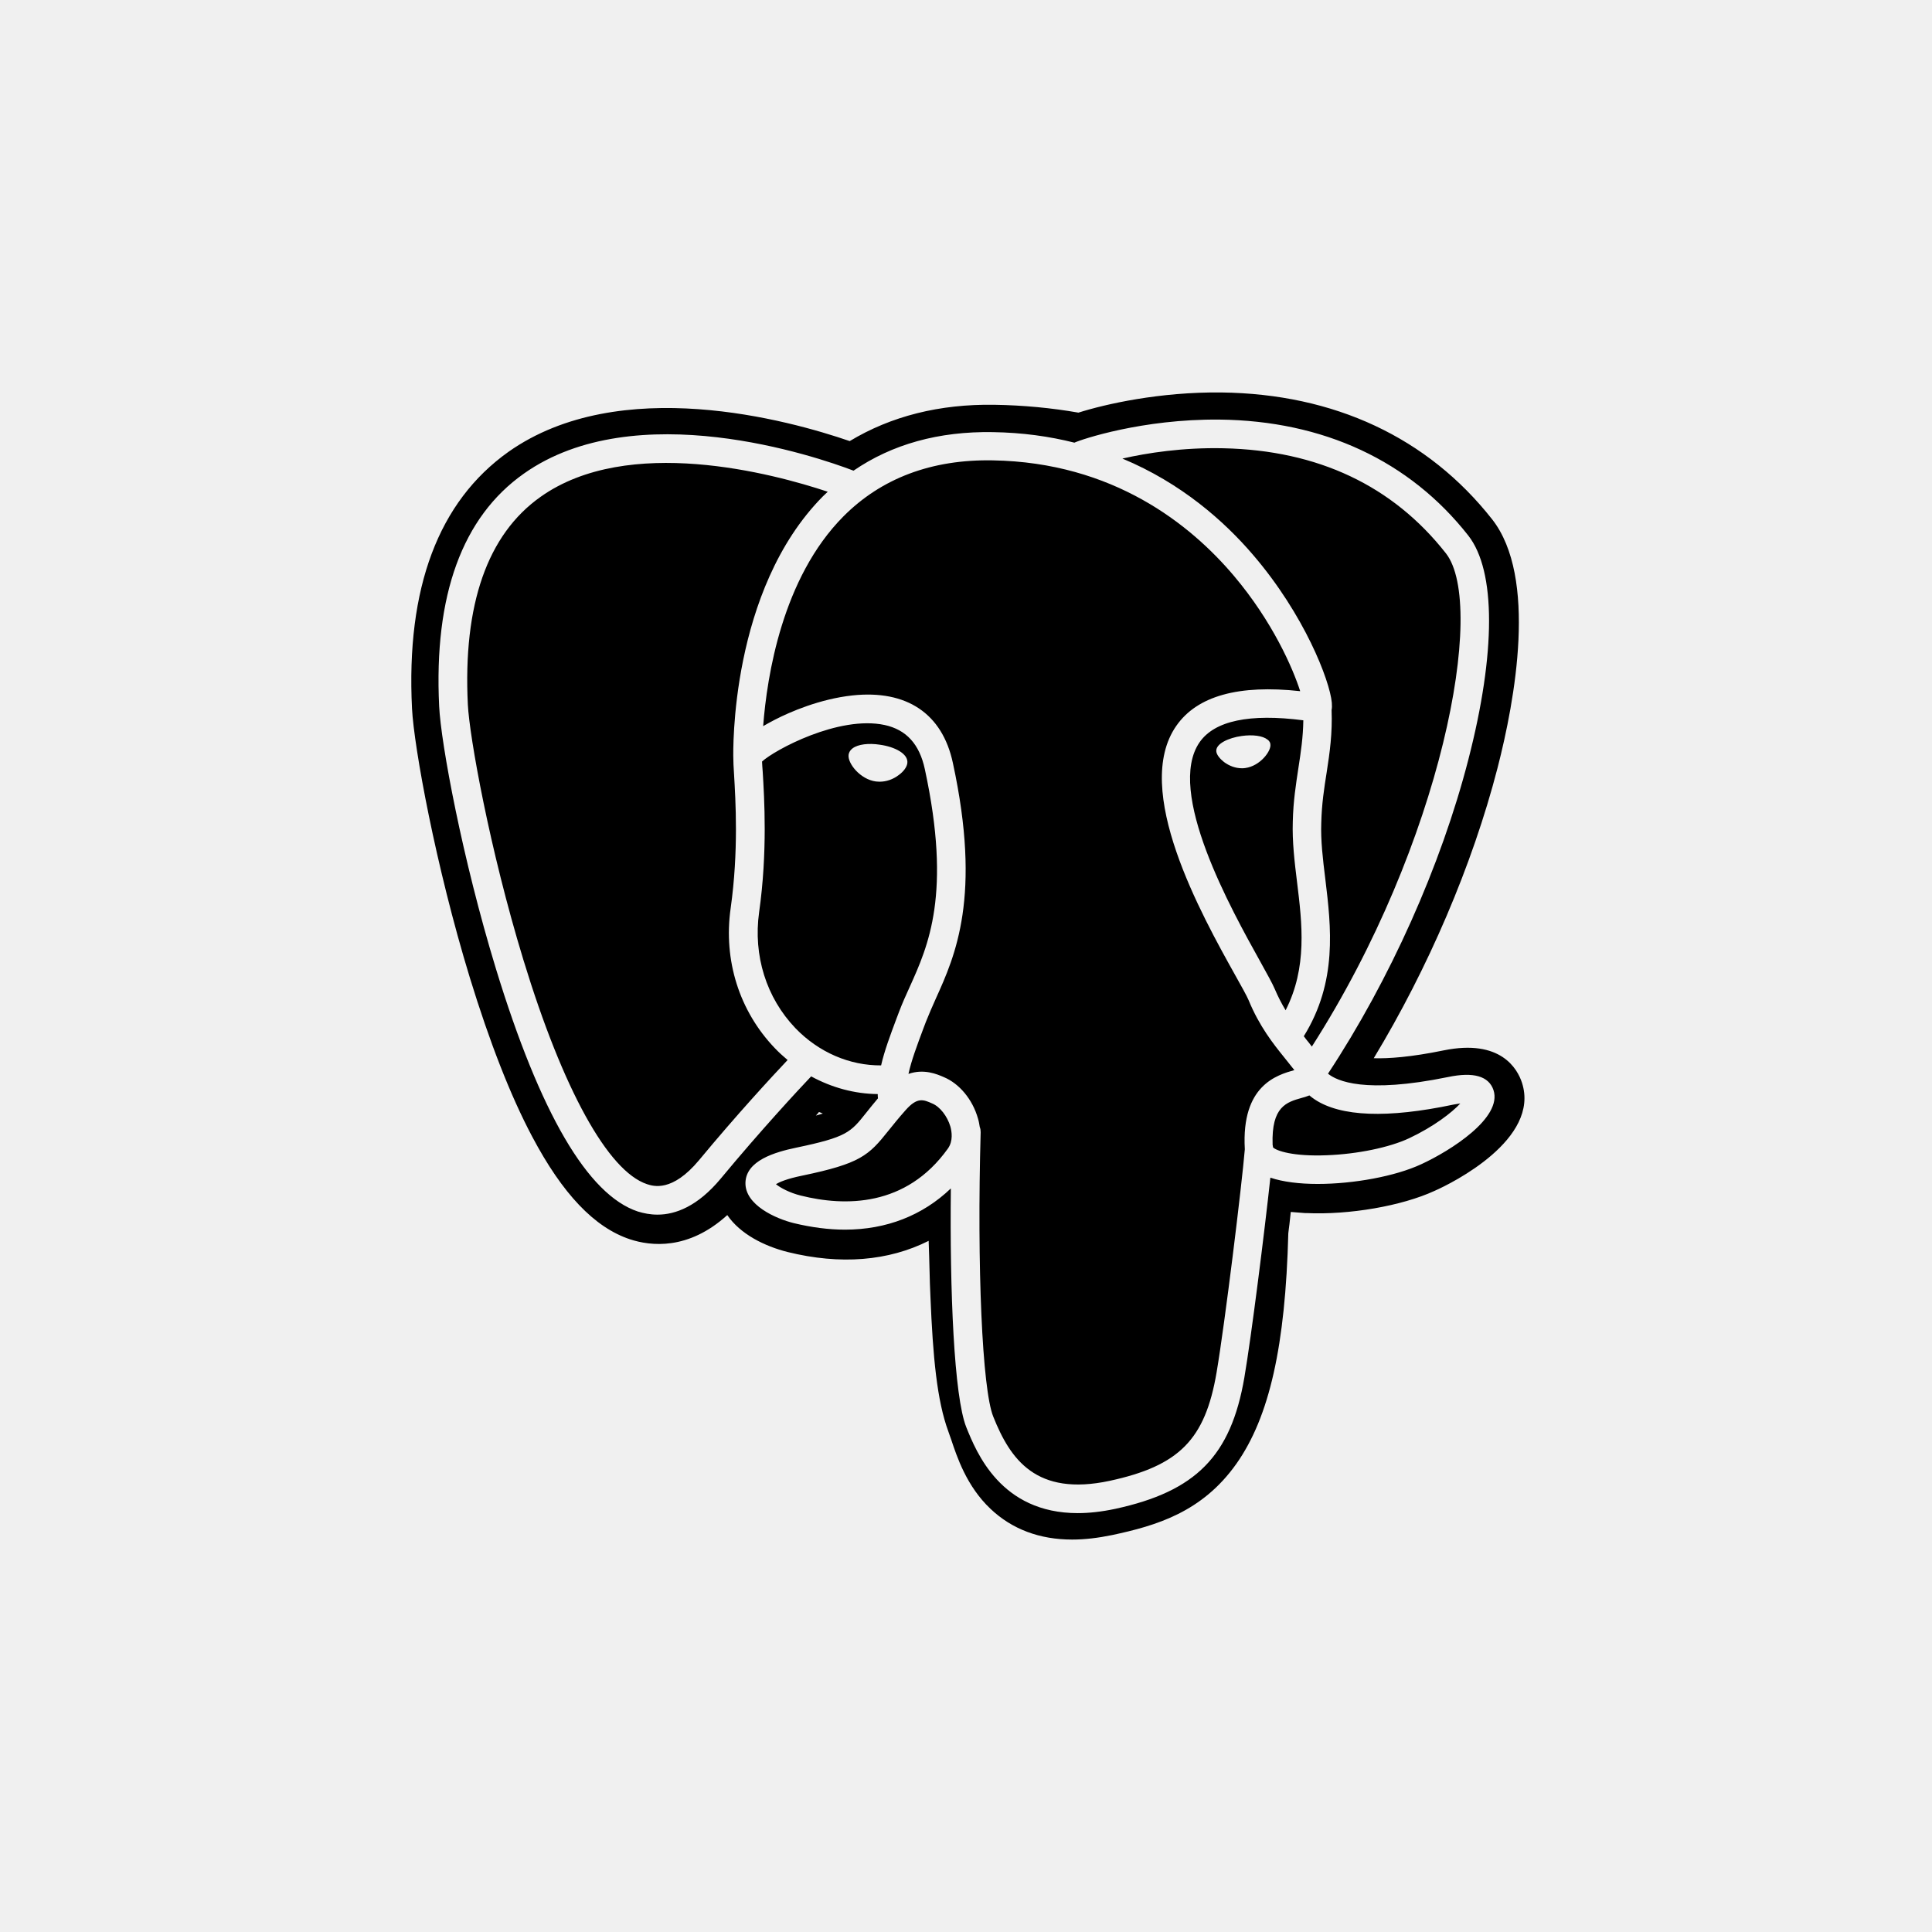
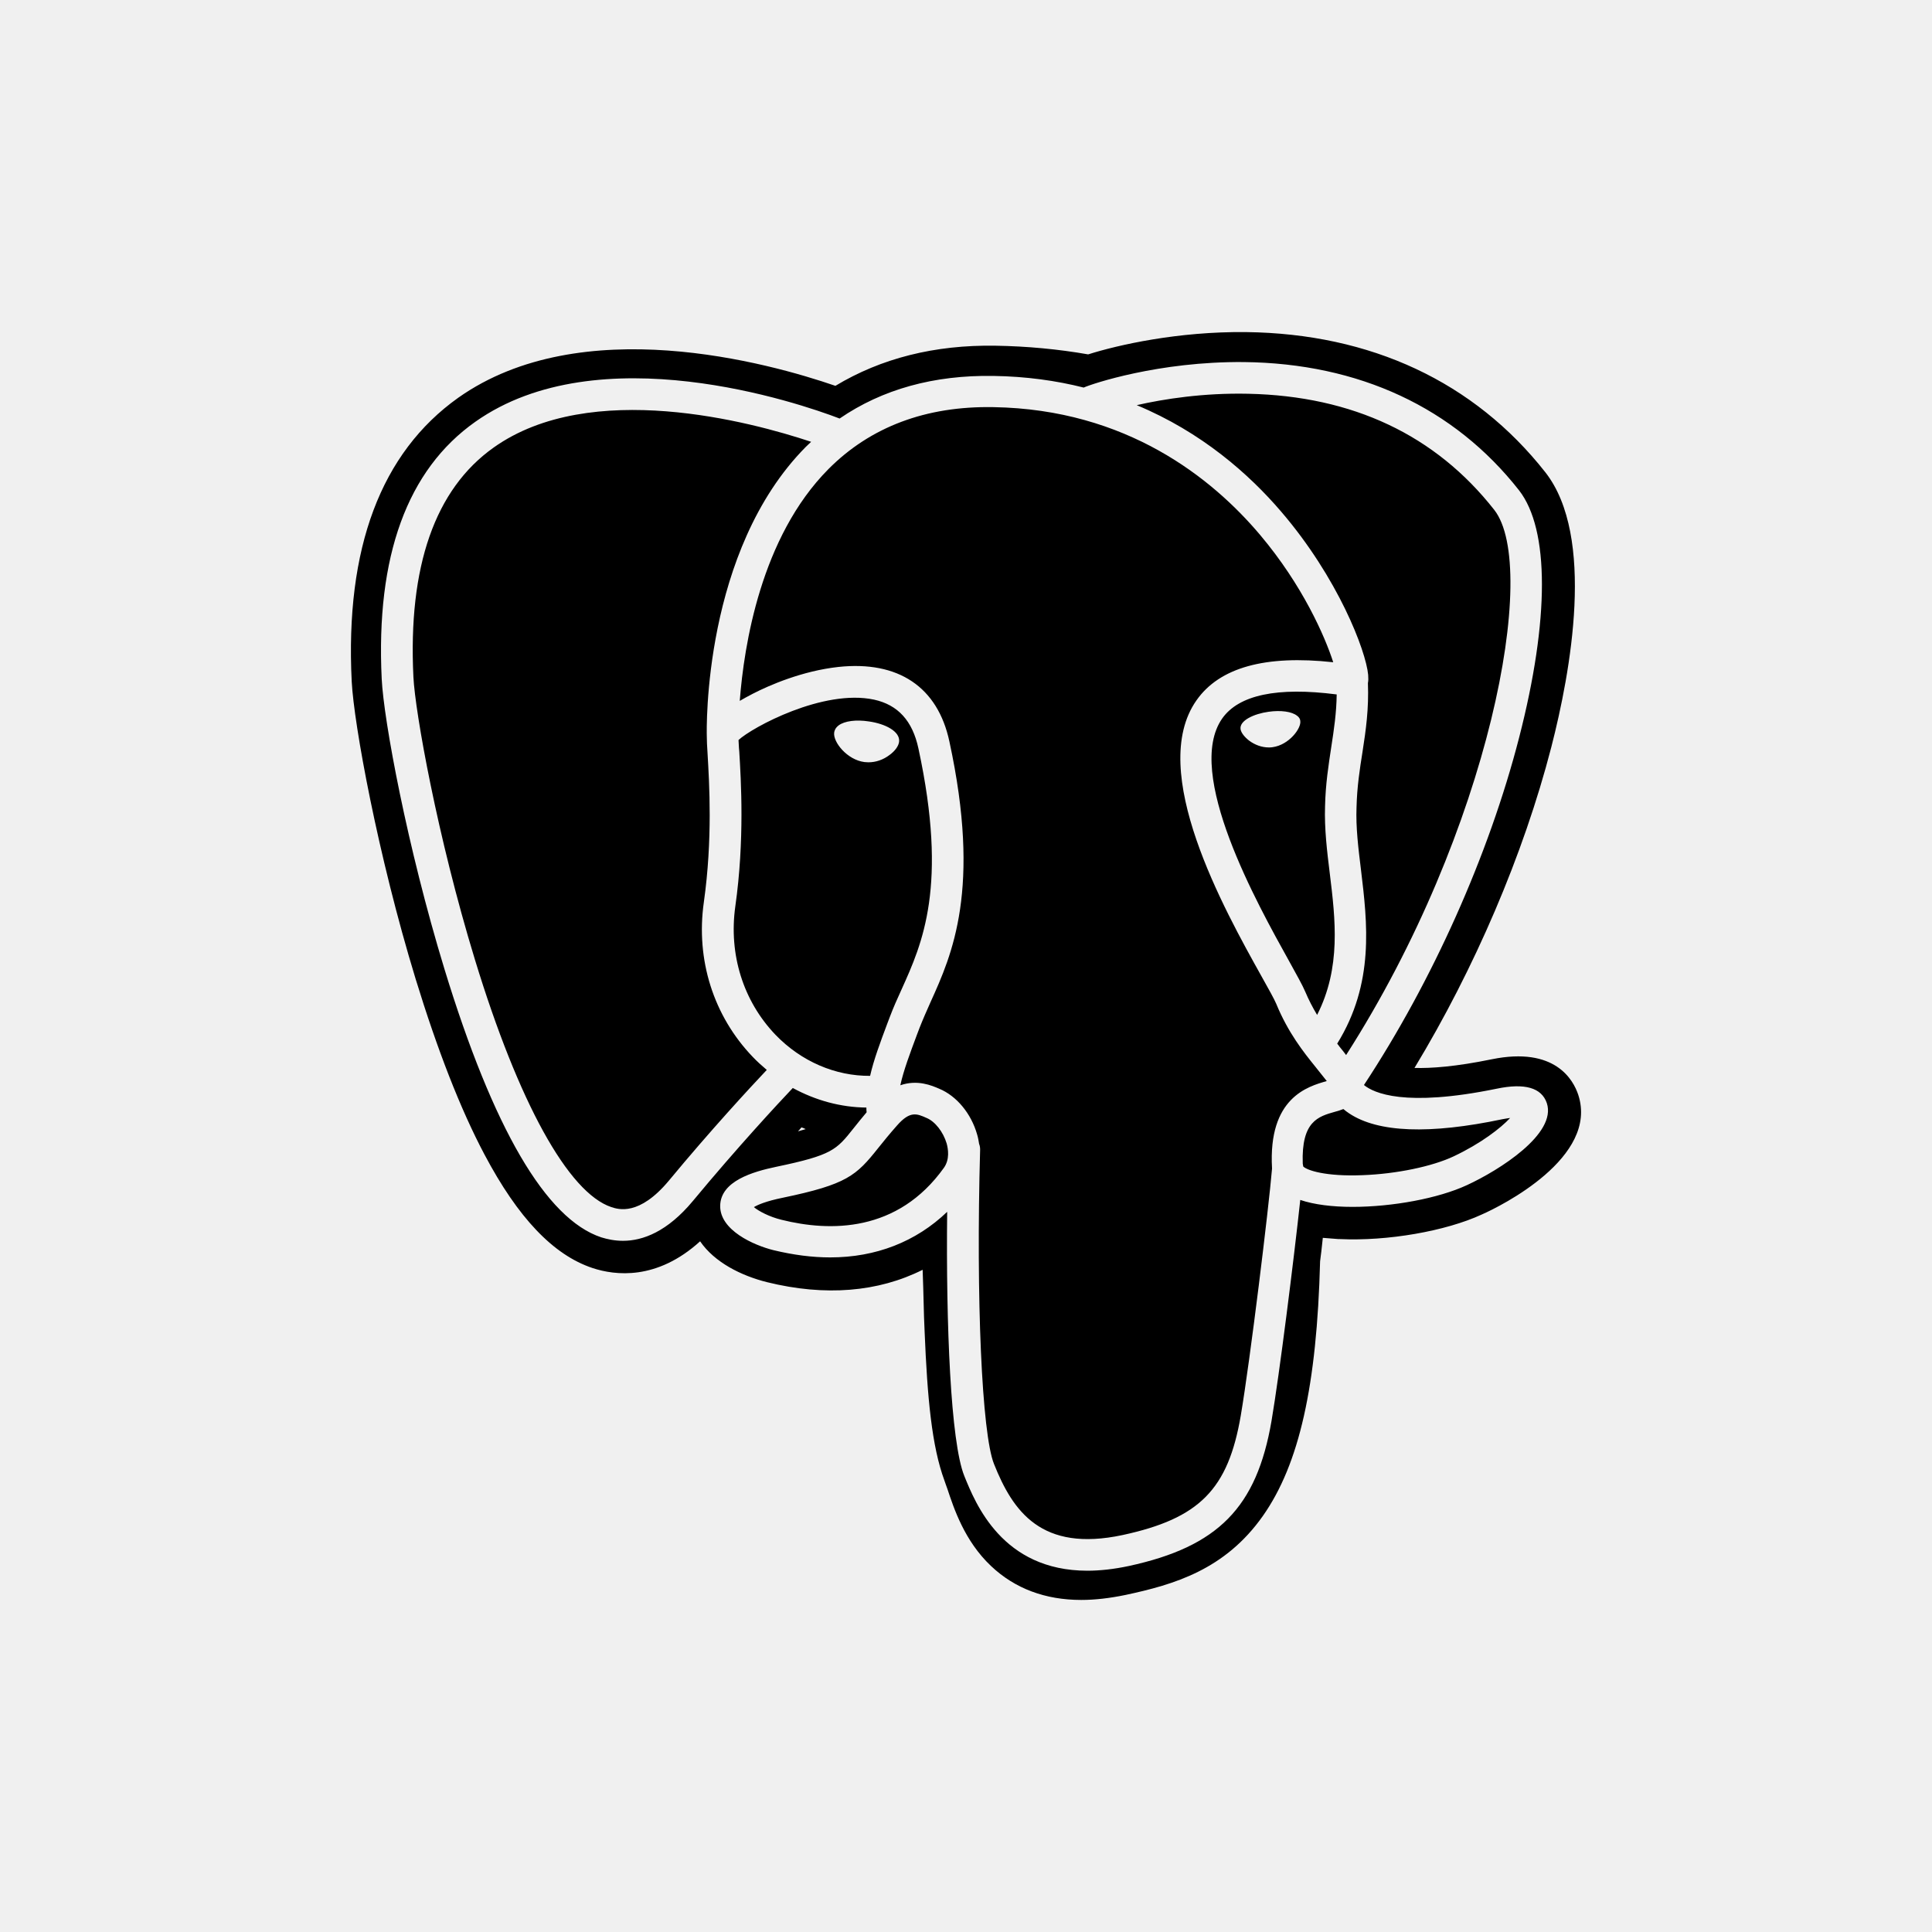
<svg xmlns="http://www.w3.org/2000/svg" width="512" height="512" fill="none" viewBox="0 0 512 512">
  <style>@media (prefers-color-scheme:dark){path{fill:#fff}}</style>
-   <path fill="#000" d="M193.629 240.712c2.14-15.203 1.308-28.505.892-35.691-.119-1.781-.179-3.088-.179-4.038-.059-1.781-.891-44.539 23.71-69.421.416-.416.892-.832 1.308-1.247-14.44-4.811-52.887-15.144-76.121 1.366-14.084 9.976-20.561 28.504-19.254 55.05.416 8.373 5.705 38.125 14.737 67.699 10.459 34.265 22.403 55.941 32.743 59.385 1.663.534 6.655 2.197 13.786-6.354 9.983-12.055 19.431-22.27 23.472-26.545-1.189-1.01-2.318-2.019-3.387-3.148-9.389-9.798-13.668-23.279-11.707-37.056m138.456-93.651c13.608 15.856 20.323 33.315 20.858 39.135.059.772.059 1.425-.06 1.96.238 6.176-.475 11.224-1.307 16.568-.653 4.098-1.307 8.314-1.426 13.303-.178 4.691.416 9.62 1.07 14.905 1.545 12.768 3.268 27.199-5.705 41.689.178.237.416.475.594.772.535.653 1.07 1.306 1.545 1.959 34.525-53.921 46.35-116.87 35.535-130.706-14.083-17.935-33.93-27.318-59.007-27.852-10.756-.238-20.204 1.247-26.74 2.732 15.569 6.473 26.978 16.568 34.643 25.535m16.342 144.306a15 15 0 0 1-1.426-1.069c-.773.297-1.486.535-2.021.654-3.981 1.128-8.081 2.256-7.725 12.411.06.238.06.475.119.713.891.891 5.289 2.435 14.202 2.078 8.141-.297 16.698-2.078 21.868-4.513 6.536-3.088 11.29-6.77 13.548-9.205-.534.06-1.129.178-1.842.297-17.47 3.682-29.83 3.207-36.723-1.366m54.907-4.453c-1.189-3.623-5.586-11.64-20.739-8.552-8.676 1.782-14.618 2.197-18.54 2.079 14.38-23.755 26.146-51.131 32.802-76.904 4.635-17.994 10.636-50.537-1.427-65.918-17.054-21.676-41.833-33.256-71.783-33.612-16.341-.178-30.722 3.088-37.852 5.345-7.131-1.247-14.618-1.96-22.225-2.079-14.618-.237-27.453 3.029-38.387 9.621-16.044-5.523-60.909-17.994-90.442 2.85-18.54 13.184-27.156 36.047-25.552 68.056.535 10.273 6.239 41.569 15.331 71.321 5.229 17.044 10.756 31.237 16.52 42.104 8.022 15.144 16.46 24.051 25.908 27.199 5.408 1.781 15.391 3.028 25.79-6.414 3.447 5.048 9.864 8.255 16.044 9.799 13.965 3.444 26.681 2.375 37.318-2.97.119 2.851.178 5.642.238 7.78.059 2.375.119 4.751.237 7.007.654 15.975 1.724 27.555 4.754 35.75.179.475.416 1.247.713 2.019 1.545 4.632 4.101 12.471 10.459 18.469 5.704 5.404 13.013 8.136 21.63 8.136 3.328 0 6.834-.416 10.577-1.188 11.707-2.494 23.888-6.057 32.98-18.944 8.735-12.411 12.954-31.236 13.727-61.048.119-.831.178-1.603.297-2.375.119-1.069.238-2.197.356-3.266l3.744.297h.357c11.409.534 25.373-1.901 33.99-5.879 4.754-2.079 28.047-13.718 23.175-28.683m-26.681 21.616c-6.893 3.207-17.946 5.226-27.454 5.226-4.813 0-9.21-.535-12.538-1.663-1.545 14.312-4.992 41.807-6.893 52.971-3.566 20.785-12.836 30.168-34.228 34.8-3.625.772-6.952 1.129-9.924 1.129-20.441 0-26.859-16.153-29.533-22.745-3.268-8.136-4.397-36.166-4.1-63.305-7.487 7.186-17.114 10.927-28.048 10.927-4.338 0-8.854-.594-13.548-1.722-4.814-1.188-12.955-4.81-12.836-10.689s7.785-8.136 13.489-9.324c13.371-2.791 14.381-4.038 18.481-9.204a162 162 0 0 1 3.149-3.861c-.059-.356-.059-.772-.059-1.128-6.18-.059-12.182-1.722-17.649-4.691-3.387 3.563-13.311 14.252-23.947 27.079-6.121 7.364-12.004 9.561-16.758 9.561-1.961 0-3.684-.356-5.229-.831-13.251-4.394-25.908-26.07-37.615-64.374-8.913-29.217-14.558-59.622-15.034-69.54-1.426-29.395 6.121-50.121 22.462-61.642 29.593-20.903 77.607-4.513 87.352-.772 10.221-7.007 22.581-10.451 36.902-10.214 7.844.119 15.034 1.128 21.63 2.791 1.961-.89 18.005-6.295 38.387-6.116 27.632.297 50.451 10.926 66.02 30.761 7.309 9.383 7.309 30.999 0 59.326-7.25 28.149-20.799 58.376-37.199 83.258 2.317 1.9 9.745 5.404 31.791.891 6.774-1.425 10.815-.238 12.063 3.444 2.436 7.364-11.409 16.094-19.134 19.657M216.21 295.643c.297-.297.594-.653.832-.95.357.119.654.238 1.01.416-.594.178-1.188.356-1.842.534m124.016-15.559c-2.733-3.385-6.477-8.076-9.329-15.024-.475-1.129-1.902-3.682-3.566-6.651-8.913-15.975-27.453-49.171-15.568-66.096 5.526-7.898 16.519-10.927 32.801-9.145-1.961-6.117-7.309-18.41-17.53-30.525-11.528-13.658-32.029-30.108-63.939-30.642-16.222-.297-29.533 4.751-39.576 14.846-16.222 16.331-20.263 42.342-21.273 55.585.95-.535 1.961-1.129 3.149-1.723 3.922-2.019 11.825-5.463 20.501-6.413 14.381-1.544 23.829 4.81 26.622 17.875 7.665 35.393.653 51.071-4.516 62.473-.951 2.138-1.843 4.157-2.615 6.117l-.654 1.722c-1.664 4.454-3.209 8.551-3.981 12.114 4.1-1.425 7.547.06 9.329.832 4.16 1.722 7.666 5.938 9.092 10.986.238.772.357 1.544.475 2.257.179.415.238.891.238 1.366-1.01 35.75.416 68.115 3.328 75.36 4.516 11.342 11.35 21.2 30.841 17.043 18.421-3.979 25.314-10.927 28.344-28.683 2.258-13.302 6.715-49.884 7.488-59.148v-.118c-.951-16.925 8.557-19.598 13.132-20.904-.772-.95-1.723-2.138-2.793-3.504m-93.175 12.352c-2.377-1.069-3.982-1.722-7.072 1.782-1.901 2.138-3.268 3.86-4.516 5.404-5.288 6.651-7.487 8.73-22.878 11.936-4.1.832-6.061 1.723-6.952 2.257 1.129.95 3.684 2.316 6.596 3.029 11.647 2.91 27.869 3.088 38.981-12.471 1.427-2.019 1.011-4.514.654-5.82-.832-2.791-2.793-5.285-4.813-6.117m-9.448-22.566.653-1.722c.832-2.197 1.783-4.335 2.793-6.533 4.992-11.045 11.172-24.763 4.041-57.781-1.426-6.652-4.932-10.452-10.637-11.699-12.182-2.613-29.236 6.651-32.504 9.679.059.713.059 1.663.178 2.732.416 6.889 1.307 21.26-.951 37.175-1.604 11.521 1.902 22.686 9.627 30.762 6.18 6.414 14.38 9.917 22.699 9.858.892-3.92 2.437-8.017 4.101-12.471m-5.467-62.77c-4.16-.535-7.547-4.81-7.25-7.067.059-.475.297-1.128 1.07-1.722 1.426-1.069 4.219-1.426 7.249-.95 3.863.534 7.547 2.375 7.25 4.869-.119 1.01-.951 2.197-2.258 3.148-1.545 1.187-3.328 1.781-5.111 1.781-.356 0-.653-.059-.95-.059m111.953-3.563c.653-4.217 1.248-8.196 1.307-12.649-14.261-1.841-23.472.118-27.453 5.76-9.152 13.065 8.497 44.598 15.984 58.079 1.902 3.444 3.269 5.879 3.922 7.423a44.6 44.6 0 0 0 2.853 5.582c5.764-11.342 4.397-22.863 3.03-33.968-.653-5.286-1.307-10.749-1.129-16.034.119-5.404.832-9.858 1.486-14.193m-14.083 0c-.298.059-.595.059-.892.059-1.664 0-3.328-.594-4.754-1.663-1.129-.891-1.901-1.9-2.02-2.731-.297-2.079 3.268-3.682 6.715-4.157 2.912-.416 5.586-.06 6.833.95.595.415.773.95.773 1.247.297 1.722-2.674 5.76-6.655 6.295" />
+   <path fill="#000" d="M186.523 239.103c2.364-16.803 1.444-31.506.985-39.448-.132-1.969-.197-3.413-.197-4.463-.066-1.969-.985-49.227 26.201-76.729.46-.459.985-.919 1.445-1.378-15.958-5.317-58.444-16.738-84.121 1.509-15.563 11.027-22.721 31.506-21.276 60.845.46 9.255 6.304 42.139 16.286 74.826 11.557 37.872 24.756 61.829 36.183 65.636 1.838.591 7.354 2.428 15.234-7.023 11.033-13.324 21.474-24.614 25.939-29.34-1.313-1.116-2.561-2.231-3.743-3.478-10.375-10.83-15.103-25.73-12.936-40.957m153.005-103.509c15.038 17.525 22.459 36.822 23.05 43.254.065.854.065 1.576-.066 2.166.263 6.827-.525 12.406-1.445 18.313-.722 4.529-1.444 9.189-1.576 14.702-.197 5.186.46 10.634 1.182 16.475 1.708 14.112 3.612 30.062-6.304 46.077.197.262.46.525.657.853.591.722 1.182 1.444 1.707 2.166 38.153-59.598 51.221-129.172 39.269-144.465-15.563-19.823-37.496-30.193-65.208-30.784-11.885-.262-22.327 1.379-29.55 3.019 17.205 7.155 29.813 18.313 38.284 28.224m18.059 159.496a16 16 0 0 1-1.576-1.181c-.854.328-1.642.591-2.233.722-4.4 1.247-8.931 2.494-8.537 13.718.066.262.066.525.132.787.985.985 5.844 2.692 15.694 2.298 8.997-.328 18.453-2.298 24.166-4.989 7.223-3.413 12.477-7.482 14.972-10.173-.591.065-1.248.197-2.036.328-19.306 4.069-32.965 3.544-40.582-1.51m60.677-4.922c-1.314-4.004-6.173-12.865-22.918-9.452-9.588 1.969-16.155 2.428-20.489 2.297 15.892-26.254 28.894-56.513 36.249-84.999 5.122-19.888 11.754-55.856-1.576-72.856-18.847-23.957-46.23-36.756-79.327-37.15-18.058-.197-33.95 3.413-41.83 5.907-7.88-1.378-16.154-2.166-24.56-2.297-16.154-.263-30.338 3.347-42.421 10.633-17.73-6.104-67.309-19.888-99.946 3.15-20.488 14.572-30.01 39.842-28.237 75.22.59 11.355 6.895 45.945 16.942 78.829 5.779 18.837 11.886 34.524 18.256 46.536 8.865 16.737 18.19 26.583 28.631 30.061 5.976 1.969 17.008 3.348 28.5-7.088 3.808 5.579 10.9 9.123 17.73 10.83 15.432 3.807 29.485 2.625 41.239-3.282.131 3.15.197 6.235.263 8.598.065 2.626.131 5.251.262 7.745.723 17.656 1.905 30.456 5.254 39.513.197.525.46 1.379.788 2.232 1.707 5.12 4.531 13.784 11.557 20.413 6.305 5.973 14.382 8.992 23.903 8.992 3.678 0 7.552-.459 11.689-1.313 12.937-2.756 26.399-6.695 36.446-20.938 9.653-13.718 14.315-34.524 15.169-67.474.131-.919.197-1.772.328-2.625.132-1.182.263-2.429.394-3.61l4.137.328h.394c12.609.591 28.041-2.1 37.562-6.498 5.254-2.297 30.995-15.162 25.611-31.702m-29.485 23.891c-7.617 3.545-19.832 5.776-30.339 5.776-5.319 0-10.178-.591-13.855-1.838-1.708 15.819-5.516 46.208-7.618 58.548-3.94 22.973-14.184 33.343-37.824 38.463-4.006.853-7.683 1.247-10.967 1.247-22.59 0-29.682-17.853-32.637-25.139-3.611-8.992-4.859-39.972-4.531-69.968-8.274 7.942-18.912 12.077-30.995 12.077-4.794 0-9.784-.656-14.972-1.903-5.319-1.313-14.316-5.317-14.184-11.815.131-6.498 8.602-8.992 14.906-10.305 14.775-3.085 15.892-4.463 20.423-10.174a179 179 0 0 1 3.48-4.266c-.065-.394-.065-.853-.065-1.247-6.83-.066-13.462-1.903-19.504-5.185-3.743 3.938-14.709 15.752-26.464 29.93-6.764 8.139-13.265 10.567-18.518 10.567-2.167 0-4.071-.393-5.779-.919-14.644-4.857-28.631-28.814-41.567-71.149-9.851-32.293-16.089-65.899-16.614-76.86-1.576-32.49 6.763-55.397 24.822-68.131 32.703-23.104 85.762-4.988 96.531-.853 11.295-7.745 24.954-11.552 40.78-11.29 8.668.132 16.614 1.247 23.903 3.085 2.167-.984 19.897-6.957 42.421-6.76 30.536.328 55.752 12.077 72.957 33.999 8.077 10.371 8.077 34.262 0 65.571-8.011 31.112-22.984 64.521-41.108 92.022 2.561 2.1 10.77 5.973 35.132.985 7.487-1.576 11.952-.263 13.331 3.807 2.692 8.138-12.608 17.787-21.145 21.725m-177.303-14.243c.329-.328.657-.722.92-1.05.394.131.722.262 1.116.459-.657.197-1.313.394-2.036.591m137.049-17.197c-3.021-3.741-7.158-8.926-10.31-16.606-.525-1.247-2.101-4.069-3.94-7.351-9.85-17.656-30.339-54.347-17.205-73.053 6.107-8.73 18.255-12.077 36.248-10.108-2.167-6.761-8.077-20.347-19.372-33.737-12.739-15.096-35.394-33.278-70.658-33.868-17.927-.329-32.637 5.25-43.735 16.409-17.927 18.05-22.392 46.798-23.509 61.435 1.051-.591 2.167-1.247 3.481-1.903 4.334-2.232 13.068-6.039 22.655-7.089 15.892-1.707 26.333 5.317 29.419 19.757 8.471 39.119.723 56.447-4.99 69.049-1.051 2.363-2.036 4.594-2.89 6.76l-.722 1.904c-1.839 4.923-3.546 9.452-4.4 13.39 4.531-1.576 8.34.065 10.31.919 4.597 1.903 8.471 6.563 10.047 12.142.263.854.394 1.707.525 2.495.197.459.263.984.263 1.509-1.116 39.513.46 75.285 3.677 83.293 4.991 12.536 12.543 23.432 34.082 18.837 20.357-4.397 27.974-12.077 31.323-31.702 2.496-14.703 7.421-55.135 8.275-65.374v-.131c-1.051-18.706 9.456-21.66 14.512-23.104a269 269 0 0 1-3.086-3.873m-102.967 13.653c-2.627-1.182-4.4-1.904-7.815 1.969-2.101 2.363-3.611 4.266-4.99 5.973-5.845 7.351-8.274 9.648-25.282 13.193-4.531.919-6.699 1.903-7.684 2.494 1.248 1.05 4.072 2.56 7.29 3.347 12.87 3.216 30.798 3.413 43.078-13.783 1.576-2.232 1.116-4.989.722-6.433-.919-3.085-3.086-5.841-5.319-6.76m-10.441-24.942.722-1.904c.919-2.428 1.97-4.791 3.086-7.219 5.516-12.209 12.346-27.371 4.466-63.865-1.576-7.351-5.451-11.552-11.755-12.93-13.462-2.888-32.308 7.351-35.92 10.699.066.787.066 1.838.197 3.019.46 7.614 1.445 23.498-1.051 41.088-1.773 12.734 2.102 25.073 10.639 34 6.829 7.089 15.891 10.961 25.085 10.896.985-4.332 2.692-8.861 4.531-13.784m-6.042-69.378c-4.596-.59-8.34-5.316-8.011-7.81.065-.525.328-1.247 1.182-1.904 1.576-1.181 4.662-1.575 8.011-1.05 4.269.591 8.34 2.625 8.012 5.382-.132 1.116-1.051 2.429-2.496 3.479-1.707 1.313-3.677 1.969-5.647 1.969-.394 0-.722-.066-1.051-.066m123.718-3.938c.722-4.66 1.379-9.058 1.445-13.98-15.76-2.035-25.939.131-30.339 6.366-10.113 14.44 9.391 49.293 17.665 64.193 2.101 3.807 3.612 6.498 4.334 8.204a49 49 0 0 0 3.152 6.17c6.37-12.536 4.859-25.27 3.349-37.544-.722-5.842-1.445-11.88-1.248-17.722.132-5.973.92-10.895 1.642-15.687m-15.563 0c-.328.066-.657.066-.985.066-1.839 0-3.678-.657-5.254-1.838-1.247-.985-2.101-2.1-2.232-3.019-.329-2.298 3.611-4.07 7.42-4.595 3.218-.459 6.173-.065 7.552 1.05.657.46.854 1.051.854 1.379.328 1.903-2.955 6.366-7.355 6.957" />
</svg>
